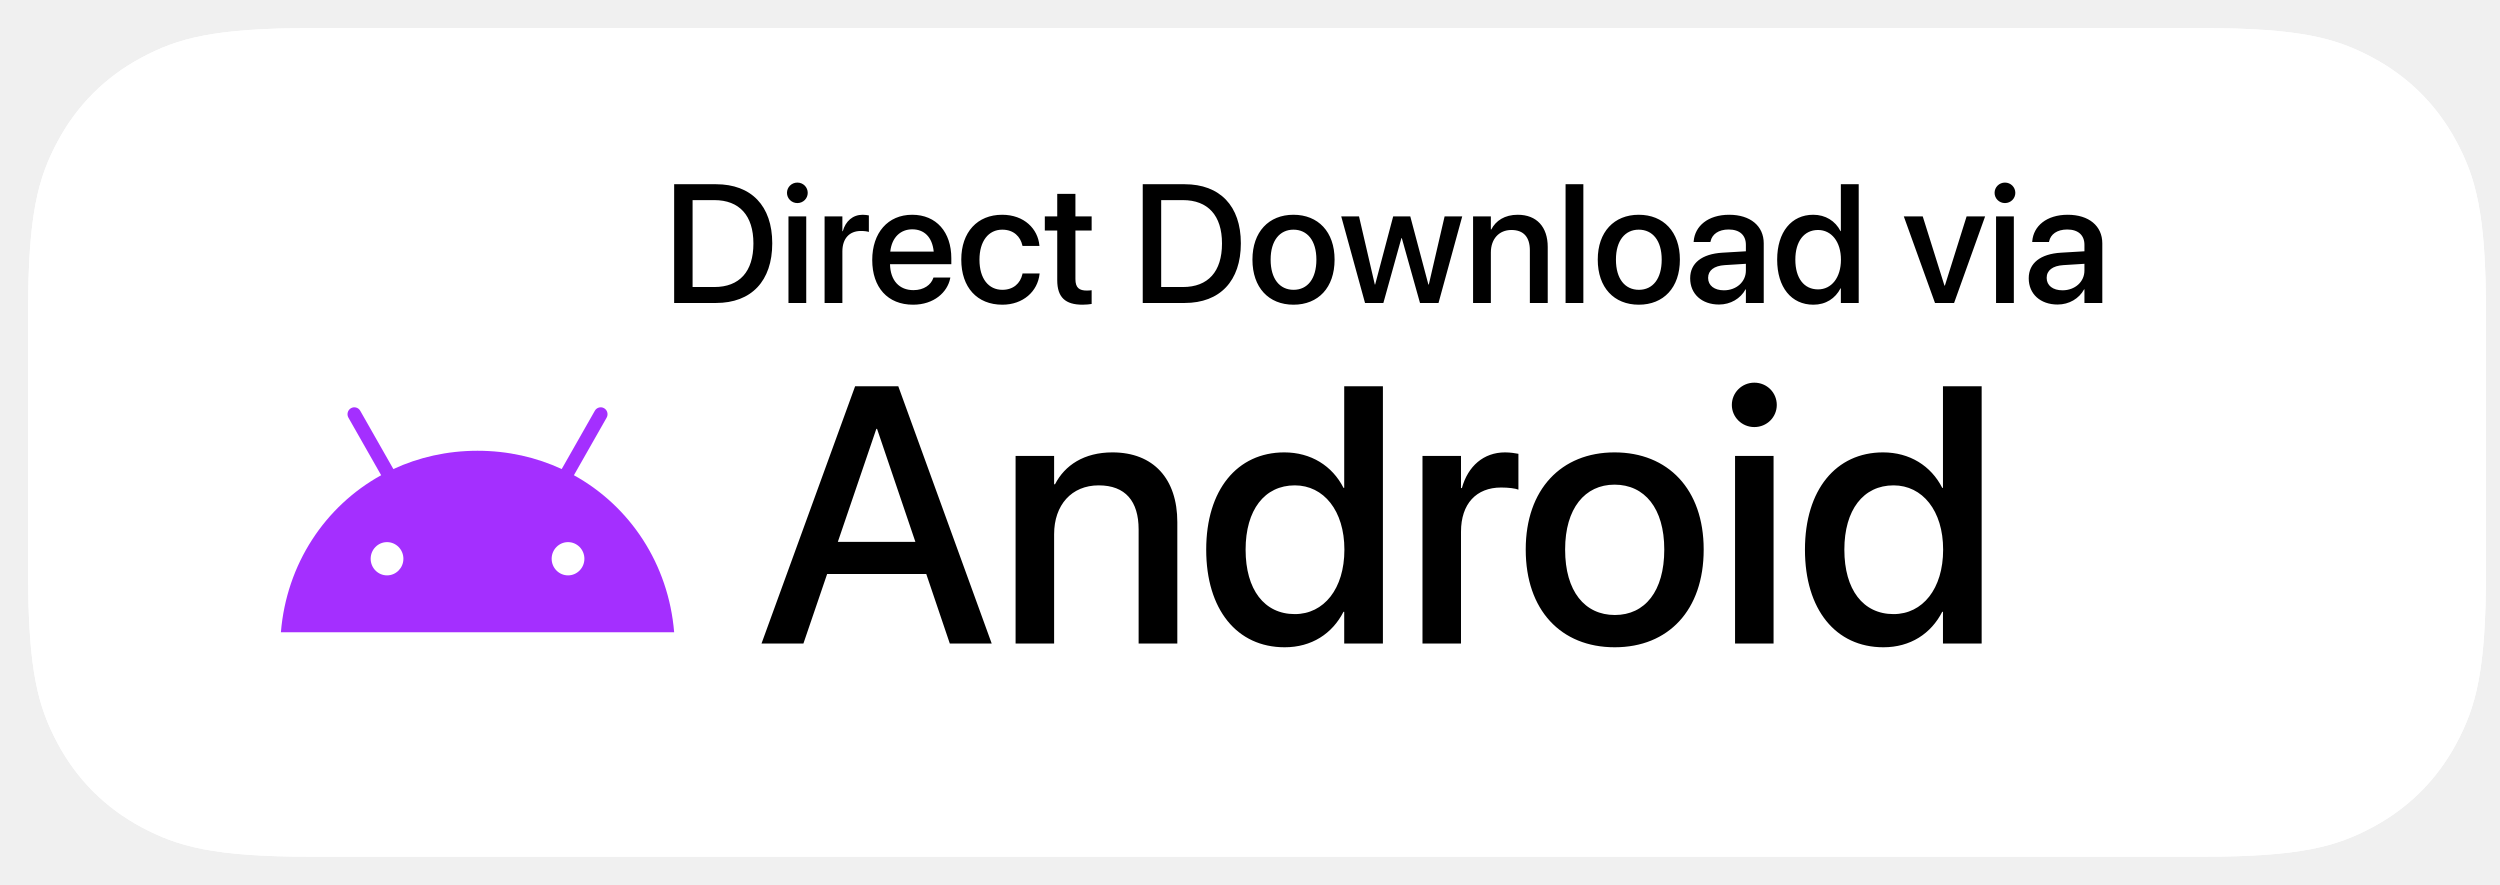
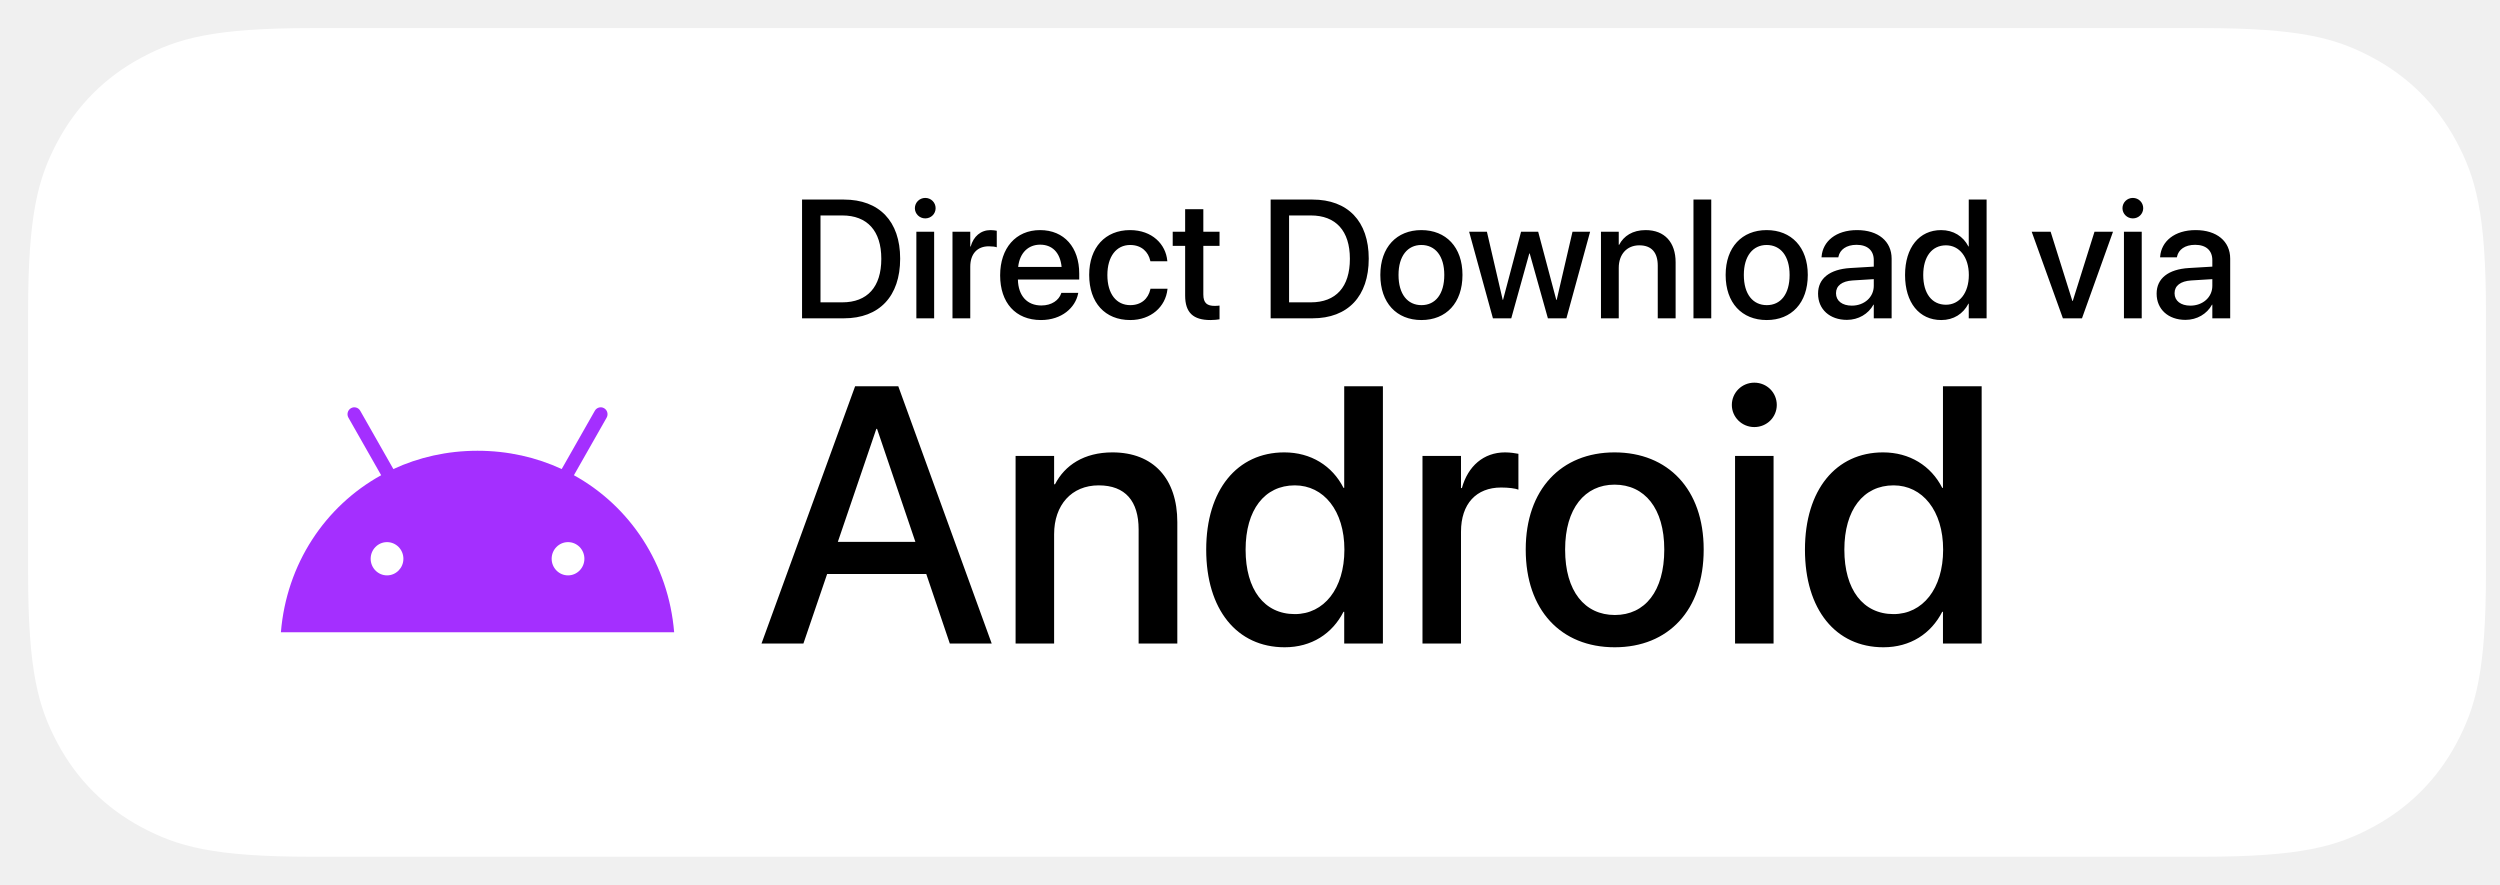
<svg xmlns="http://www.w3.org/2000/svg" width="178" height="63" viewBox="0 0 178 63" fill="none">
  <g clip-path="url(#clip0)">
    <path d="M22.217 2L156.783 2C163.813 2 166.362 2.732 168.932 4.106C171.502 5.48 173.519 7.497 174.894 10.066C176.268 12.636 177 15.184 177 22.213V40.787C177 47.816 176.268 50.364 174.894 52.934C173.519 55.503 171.502 57.52 168.932 58.894C166.362 60.268 163.813 61 156.783 61H22.217C15.187 61 12.638 60.268 10.068 58.894C7.498 57.52 5.481 55.503 4.106 52.934C2.732 50.364 2 47.816 2 40.787L2 22.213C2 15.184 2.732 12.636 4.106 10.066C5.481 7.497 7.498 5.48 10.068 4.106C12.638 2.732 15.187 2 22.217 2Z" fill="white" />
    <path d="M77.3 32.269C80.669 32.269 82.891 34.932 82.891 39.046C82.891 43.171 80.682 45.821 77.35 45.821C75.627 45.911 74.005 45.009 73.172 43.499H73.109V50.074H70.384V32.408H73.022V34.616H73.072C73.942 33.115 75.566 32.213 77.3 32.269ZM91.913 32.269C95.283 32.269 97.504 34.932 97.504 39.046C97.504 43.171 95.296 45.821 91.963 45.821C90.24 45.911 88.618 45.009 87.786 43.499H87.723V50.074H84.997V32.408H87.635V34.616H87.685C88.555 33.115 90.179 32.213 91.913 32.269ZM111.478 27.172C115.326 27.172 117.964 29.329 118.053 32.471H115.302C115.137 30.654 113.635 29.557 111.44 29.557C109.244 29.557 107.742 30.667 107.742 32.282C107.742 33.569 108.702 34.326 111.049 34.906L113.055 35.399C116.792 36.282 118.344 37.783 118.344 40.446C118.344 43.852 115.63 45.986 111.314 45.986C107.275 45.986 104.548 43.902 104.372 40.609L107.162 40.609C107.364 42.415 109.118 43.6 111.516 43.6C113.813 43.6 115.465 42.415 115.465 40.787C115.465 39.373 114.469 38.527 112.109 37.947L109.748 37.379C106.404 36.571 104.852 35.008 104.852 32.471C104.852 29.329 107.59 27.172 111.478 27.172ZM156.578 32.245C160.252 32.245 162.562 34.767 162.562 38.792V39.726H153.184V39.891C153.097 40.879 153.438 41.857 154.121 42.576C154.805 43.296 155.764 43.687 156.756 43.65C158.079 43.774 159.325 43.015 159.822 41.783L162.41 41.783C162.043 44.193 159.696 45.847 156.693 45.847C152.831 45.847 150.433 43.26 150.433 39.109C150.433 34.945 152.843 32.245 156.578 32.245ZM134.51 32.245C138.359 32.245 140.808 34.869 140.808 39.046C140.808 43.234 138.372 45.847 134.51 45.847C130.649 45.847 128.213 43.234 128.213 39.046C128.213 34.869 130.673 32.245 134.51 32.245ZM124.226 29.266V32.408H126.75V34.566H124.226V41.884C124.226 43.02 124.731 43.55 125.841 43.55C126.141 43.545 126.44 43.524 126.738 43.487V45.632C126.239 45.725 125.731 45.767 125.224 45.758C122.536 45.758 121.487 44.749 121.487 42.174V34.566H119.557V32.408H121.487V29.266H124.226ZM62.117 27.475L68.691 45.682H65.701L64.035 40.761H57.094L55.427 45.682H52.487L59.062 27.475H62.117ZM148.911 32.269C149.225 32.268 149.538 32.302 149.845 32.37V34.919C149.448 34.798 149.035 34.742 148.62 34.755C147.819 34.722 147.044 35.041 146.498 35.628C145.952 36.216 145.69 37.012 145.78 37.809V45.682H143.055V32.408H145.654V34.667H145.717C146.08 33.213 147.413 32.212 148.911 32.269ZM29.821 22.956C31.076 22.956 33.464 21.224 35.926 21.483C38.267 21.556 40.436 22.728 41.779 24.646C39.66 25.949 38.355 28.246 38.323 30.734C38.326 33.548 40.012 36.088 42.604 37.184C42.106 38.803 41.354 40.333 40.377 41.718C39.066 43.68 37.691 45.596 35.508 45.632C33.387 45.68 32.674 44.384 30.242 44.384C27.787 44.384 27.027 45.596 24.993 45.68C22.914 45.757 21.325 43.587 19.966 41.644C17.249 37.675 15.134 30.46 17.97 25.55C19.302 23.158 21.792 21.639 24.529 21.551C26.61 21.508 28.542 22.956 29.821 22.956ZM134.51 34.49C132.301 34.49 130.99 36.194 130.99 39.046C130.99 41.922 132.301 43.6 134.51 43.6C136.718 43.6 138.031 41.922 138.031 39.046C138.031 36.181 136.718 34.49 134.51 34.49ZM76.581 34.591C74.499 34.591 73.098 36.395 73.098 39.046C73.098 41.72 74.499 43.512 76.581 43.512C78.7 43.512 80.09 41.758 80.09 39.046C80.09 36.358 78.7 34.591 76.581 34.591ZM91.194 34.591C89.112 34.591 87.711 36.395 87.711 39.046C87.711 41.72 89.112 43.512 91.194 43.512C93.314 43.512 94.703 41.758 94.703 39.046C94.703 36.358 93.314 34.591 91.194 34.591ZM60.603 30.503H60.527L57.813 38.49H63.315L60.603 30.503ZM156.578 34.452C155.682 34.447 154.821 34.8 154.186 35.433C153.551 36.065 153.195 36.925 153.197 37.822H159.835C159.885 36.934 159.561 36.065 158.943 35.425C158.325 34.786 157.468 34.433 156.578 34.452ZM152.763 15.789C154.601 15.789 155.709 17.044 155.709 19.117V19.572H151.046V19.645C151.005 20.135 151.172 20.62 151.507 20.98C151.842 21.34 152.313 21.542 152.805 21.537C153.442 21.613 154.063 21.297 154.376 20.736L155.63 20.736C155.265 21.982 154.06 22.786 152.769 22.646C151.889 22.669 151.042 22.305 150.455 21.648C149.867 20.992 149.598 20.111 149.719 19.238C149.601 18.364 149.87 17.481 150.454 16.819C151.038 16.157 151.881 15.782 152.763 15.789ZM96.539 16.259C97.549 16.886 98.117 18.031 98.004 19.215C98.119 20.4 97.552 21.547 96.541 22.175C95.529 22.803 94.249 22.803 93.238 22.175C92.227 21.547 91.659 20.4 91.775 19.215C91.662 18.031 92.229 16.886 93.24 16.259C94.25 15.633 95.528 15.633 96.539 16.259ZM122.953 16.259C123.963 16.886 124.531 18.032 124.418 19.215C124.533 20.399 123.966 21.547 122.955 22.175C121.943 22.803 120.663 22.803 119.652 22.175C118.641 21.547 118.074 20.399 118.189 19.215C118.076 18.032 118.644 16.886 119.654 16.259C120.664 15.633 121.943 15.633 122.953 16.259ZM67.888 16.259C68.898 16.886 69.465 18.032 69.352 19.215C69.468 20.399 68.901 21.547 67.889 22.175C66.878 22.803 65.598 22.803 64.587 22.175C63.576 21.547 63.009 20.399 63.124 19.215C63.011 18.032 63.578 16.886 64.589 16.259C65.599 15.633 66.877 15.633 67.888 16.259ZM102.329 15.789C103.984 15.789 104.918 16.613 104.918 18.008V22.519H103.663V21.591H103.56C103.134 22.269 102.377 22.665 101.577 22.628C101.016 22.686 100.457 22.504 100.038 22.128C99.618 21.752 99.378 21.215 99.376 20.652C99.376 19.463 100.261 18.778 101.832 18.681L103.62 18.578V18.008C103.62 17.311 103.159 16.917 102.269 16.917C101.541 16.917 101.037 17.184 100.892 17.651H99.631C99.764 16.517 100.831 15.789 102.329 15.789ZM112.797 13.339V22.519H111.549V21.476H111.446C111.022 22.215 110.223 22.659 109.372 22.628C107.692 22.628 106.631 21.306 106.631 19.215C106.631 17.129 107.703 15.807 109.372 15.807C110.214 15.768 111.003 16.22 111.397 16.965H111.494V13.339H112.797ZM139.138 14.273V15.947H140.569V17.044H139.138V20.439C139.138 21.131 139.423 21.433 140.072 21.433C140.238 21.433 140.404 21.423 140.569 21.403V22.489C140.335 22.531 140.098 22.553 139.86 22.555C138.411 22.555 137.834 22.046 137.834 20.773V17.044H136.785V15.947H137.834V14.273H139.138ZM60.559 14.97C61.357 15.812 61.735 16.967 61.589 18.117C61.589 20.912 60.078 22.519 57.471 22.519H54.311V13.77H57.471C58.628 13.687 59.762 14.127 60.559 14.97ZM89.963 13.339V22.519H88.66V13.339H89.963ZM84.298 15.789C84.949 15.74 85.586 15.99 86.031 16.468C86.476 16.945 86.679 17.599 86.583 18.245V22.519H85.28V18.572C85.28 17.511 84.819 16.983 83.855 16.983C83.414 16.963 82.985 17.136 82.682 17.458C82.379 17.779 82.232 18.217 82.278 18.657V22.519H80.975V15.917H82.23V16.965H82.327C82.666 16.193 83.457 15.721 84.298 15.789ZM71.615 15.917L72.798 20.954H72.895L74.253 15.917H75.503L76.861 20.954H76.964L78.141 15.917H79.444L77.631 22.519H76.279L74.915 17.656H74.811L73.452 22.519H72.113L70.293 15.917H71.615ZM129.489 15.789C130.14 15.74 130.777 15.99 131.222 16.468C131.667 16.945 131.87 17.599 131.774 18.245V22.519H130.471V18.572C130.471 17.511 130.01 16.983 129.046 16.983C128.605 16.963 128.176 17.136 127.873 17.458C127.57 17.779 127.423 18.217 127.469 18.657V22.519H126.166V15.917H127.421V16.965H127.518C127.857 16.193 128.648 15.721 129.489 15.789ZM143.641 13.339V16.978H143.744C144.099 16.199 144.904 15.726 145.757 15.795C146.405 15.76 147.034 16.015 147.473 16.491C147.913 16.967 148.118 17.614 148.032 18.256V22.519H146.727V18.578C146.727 17.523 146.236 16.989 145.315 16.989C144.862 16.952 144.415 17.117 144.094 17.439C143.774 17.762 143.612 18.21 143.652 18.663V22.519H142.349L142.349 13.339H143.641ZM103.62 19.536L102.008 19.639C101.099 19.7 100.686 20.009 100.686 20.591C100.686 21.185 101.202 21.531 101.911 21.531C102.33 21.573 102.749 21.444 103.072 21.172C103.394 20.9 103.592 20.508 103.62 20.088V19.536ZM94.891 16.947C93.758 16.947 93.121 17.784 93.121 19.215C93.121 20.657 93.758 21.488 94.891 21.488C96.019 21.488 96.662 20.652 96.662 19.215C96.662 17.784 96.019 16.947 94.891 16.947ZM66.24 16.947C65.107 16.947 64.47 17.784 64.47 19.215C64.47 20.657 65.108 21.488 66.24 21.488C67.369 21.488 68.012 20.652 68.012 19.215C68.012 17.784 67.369 16.947 66.24 16.947ZM121.306 16.947C120.173 16.947 119.536 17.784 119.536 19.215C119.536 20.657 120.173 21.488 121.306 21.488C122.434 21.488 123.077 20.652 123.077 19.215C123.077 17.784 122.434 16.947 121.306 16.947ZM109.741 16.978C108.644 16.978 107.977 17.826 107.977 19.215C107.977 20.615 108.637 21.458 109.741 21.458C110.84 21.458 111.519 20.603 111.519 19.221C111.519 17.845 110.833 16.978 109.741 16.978ZM57.32 15.007H55.67V21.282H57.32C58.147 21.331 58.952 21.005 59.511 20.395C60.071 19.785 60.326 18.955 60.205 18.135C60.317 17.319 60.059 16.496 59.5 15.891C58.942 15.285 58.142 14.961 57.32 15.007ZM35.952 13.755C36.094 15.608 35.507 17.444 34.317 18.873C33.163 20.308 31.413 21.135 29.571 21.116C29.453 19.316 30.057 17.543 31.248 16.188C32.454 14.814 34.133 13.946 35.952 13.755ZM152.756 16.898C152.301 16.892 151.862 17.071 151.54 17.393C151.218 17.715 151.04 18.153 151.046 18.608H154.382C154.415 18.16 154.257 17.719 153.948 17.393C153.638 17.068 153.205 16.888 152.756 16.898Z" fill="black" />
    <rect x="50.837" y="5.56" width="117.006" height="49.845" fill="white" />
    <path d="M54.22 45.819H57.203L58.892 40.868H65.95L67.626 45.819H70.609L63.957 27.5H60.885L54.22 45.819ZM62.395 30.534H62.446L65.176 38.583H59.653L62.395 30.534ZM72.31 45.819H75.053V38.037C75.053 35.955 76.297 34.558 78.226 34.558C80.131 34.558 81.07 35.688 81.07 37.694V45.819H83.825V37.173C83.825 34.101 82.137 32.21 79.204 32.21C77.185 32.21 75.814 33.124 75.116 34.482H75.053V32.464H72.31V45.819ZM91.468 46.086C93.385 46.086 94.857 45.121 95.657 43.559H95.708V45.819H98.463V27.5H95.708V34.736H95.657C94.857 33.162 93.334 32.21 91.442 32.21C88.091 32.21 85.882 34.876 85.882 39.129V39.141C85.882 43.394 88.065 46.086 91.468 46.086ZM92.191 43.724C90.02 43.724 88.687 41.985 88.687 39.141V39.129C88.687 36.31 90.033 34.558 92.191 34.558C94.248 34.558 95.721 36.361 95.721 39.129V39.141C95.721 41.922 94.261 43.724 92.191 43.724ZM101.281 45.819H104.023V37.859C104.023 35.866 105.115 34.711 106.88 34.711C107.413 34.711 107.895 34.774 108.111 34.863V32.311C107.895 32.273 107.553 32.21 107.159 32.21C105.636 32.21 104.518 33.187 104.087 34.749H104.023V32.464H101.281V45.819ZM114.967 46.086C118.788 46.086 121.302 43.445 121.302 39.141V39.116C121.302 34.837 118.763 32.21 114.954 32.21C111.158 32.21 108.632 34.85 108.632 39.116V39.141C108.632 43.432 111.133 46.086 114.967 46.086ZM114.979 43.788C112.834 43.788 111.437 42.099 111.437 39.141V39.116C111.437 36.196 112.847 34.507 114.954 34.507C117.099 34.507 118.496 36.196 118.496 39.116V39.141C118.496 42.087 117.125 43.788 114.979 43.788ZM124.907 30.407C125.808 30.407 126.507 29.696 126.507 28.833C126.507 27.957 125.808 27.246 124.907 27.246C124.018 27.246 123.307 27.957 123.307 28.833C123.307 29.696 124.018 30.407 124.907 30.407ZM123.536 45.819H126.278V32.464H123.536V45.819ZM134.099 46.086C136.016 46.086 137.488 45.121 138.288 43.559H138.339V45.819H141.094V27.5H138.339V34.736H138.288C137.488 33.162 135.965 32.21 134.073 32.21C130.722 32.21 128.513 34.876 128.513 39.129V39.141C128.513 43.394 130.696 46.086 134.099 46.086ZM134.822 43.724C132.651 43.724 131.318 41.985 131.318 39.141V39.129C131.318 36.31 132.664 34.558 134.822 34.558C136.879 34.558 138.351 36.361 138.351 39.129V39.141C138.351 41.922 136.891 43.724 134.822 43.724Z" fill="black" />
    <path d="M57.106 22.664H60.089C62.608 22.664 64.091 21.093 64.091 18.422V18.41C64.091 15.75 62.597 14.209 60.089 14.209H57.106V22.664ZM58.419 21.527V15.34H59.966C61.747 15.34 62.749 16.435 62.749 18.422V18.433C62.749 20.431 61.759 21.527 59.966 21.527H58.419ZM65.878 15.55C66.294 15.55 66.616 15.222 66.616 14.824C66.616 14.42 66.294 14.092 65.878 14.092C65.468 14.092 65.139 14.42 65.139 14.824C65.139 15.222 65.468 15.55 65.878 15.55ZM65.245 22.664H66.511V16.5H65.245V22.664ZM67.817 22.664H69.083V18.99C69.083 18.07 69.587 17.537 70.401 17.537C70.647 17.537 70.87 17.566 70.97 17.607V16.429C70.87 16.412 70.712 16.383 70.53 16.383C69.827 16.383 69.311 16.834 69.112 17.554H69.083V16.5H67.817V22.664ZM74.116 22.787C75.61 22.787 76.559 21.896 76.759 20.918L76.77 20.853H75.569L75.552 20.9C75.393 21.363 74.895 21.75 74.145 21.75C73.138 21.75 72.499 21.07 72.475 19.904H76.841V19.476C76.841 17.625 75.78 16.383 74.052 16.383C72.323 16.383 71.21 17.672 71.21 19.599V19.605C71.21 21.55 72.305 22.787 74.116 22.787ZM74.058 17.42C74.884 17.42 75.481 17.941 75.587 19.008H72.493C72.604 17.976 73.237 17.42 74.058 17.42ZM80.474 22.787C81.956 22.787 82.987 21.838 83.122 20.601L83.128 20.56H81.909L81.903 20.607C81.751 21.275 81.253 21.726 80.474 21.726C79.495 21.726 78.845 20.935 78.845 19.588V19.582C78.845 18.263 79.483 17.443 80.468 17.443C81.294 17.443 81.763 17.953 81.897 18.556L81.909 18.603H83.116L83.11 18.562C83.005 17.402 82.044 16.383 80.456 16.383C78.698 16.383 77.55 17.619 77.55 19.57V19.576C77.55 21.55 78.675 22.787 80.474 22.787ZM86.186 22.787C86.444 22.787 86.684 22.758 86.831 22.734V21.756C86.737 21.767 86.626 21.779 86.491 21.779C85.958 21.779 85.677 21.592 85.677 20.965V17.508H86.831V16.5H85.677V14.894H84.382V16.5H83.497V17.508H84.382V21.041C84.382 22.271 84.968 22.787 86.186 22.787ZM90.47 22.664H93.452C95.972 22.664 97.454 21.093 97.454 18.422V18.41C97.454 15.75 95.96 14.209 93.452 14.209H90.47V22.664ZM91.782 21.527V15.34H93.329C95.11 15.34 96.112 16.435 96.112 18.422V18.433C96.112 20.431 95.122 21.527 93.329 21.527H91.782ZM101.204 22.787C102.968 22.787 104.128 21.568 104.128 19.582V19.57C104.128 17.596 102.956 16.383 101.198 16.383C99.446 16.383 98.28 17.601 98.28 19.57V19.582C98.28 21.562 99.434 22.787 101.204 22.787ZM101.21 21.726C100.22 21.726 99.575 20.947 99.575 19.582V19.57C99.575 18.222 100.225 17.443 101.198 17.443C102.188 17.443 102.833 18.222 102.833 19.57V19.582C102.833 20.941 102.2 21.726 101.21 21.726ZM106.296 22.664H107.602L108.886 18.047H108.915L110.21 22.664H111.528L113.216 16.5H111.962L110.837 21.351H110.807L109.518 16.5H108.3L107.016 21.351H106.993L105.868 16.5H104.602L106.296 22.664ZM113.989 22.664H115.255V19.072C115.255 18.111 115.829 17.467 116.72 17.467C117.599 17.467 118.032 17.988 118.032 18.914V22.664H119.304V18.674C119.304 17.256 118.524 16.383 117.171 16.383C116.239 16.383 115.606 16.804 115.284 17.431H115.255V16.5H113.989V22.664ZM120.575 22.664H121.841V14.209H120.575V22.664ZM125.79 22.787C127.554 22.787 128.714 21.568 128.714 19.582V19.57C128.714 17.596 127.542 16.383 125.784 16.383C124.032 16.383 122.866 17.601 122.866 19.57V19.582C122.866 21.562 124.02 22.787 125.79 22.787ZM125.796 21.726C124.806 21.726 124.161 20.947 124.161 19.582V19.57C124.161 18.222 124.811 17.443 125.784 17.443C126.774 17.443 127.419 18.222 127.419 19.57V19.582C127.419 20.941 126.786 21.726 125.796 21.726ZM131.503 22.775C132.317 22.775 133.032 22.353 133.39 21.691H133.413V22.664H134.684V18.416C134.684 17.179 133.729 16.383 132.224 16.383C130.706 16.383 129.786 17.197 129.698 18.258L129.692 18.322H130.888L130.899 18.269C131.005 17.777 131.456 17.431 132.188 17.431C132.974 17.431 133.413 17.842 133.413 18.521V18.984L131.737 19.084C130.278 19.172 129.446 19.828 129.446 20.9V20.912C129.446 22.019 130.272 22.775 131.503 22.775ZM130.724 20.883V20.871C130.724 20.349 131.145 20.015 131.907 19.968L133.413 19.875V20.355C133.413 21.158 132.739 21.762 131.849 21.762C131.169 21.762 130.724 21.422 130.724 20.883ZM138.218 22.787C139.102 22.787 139.782 22.342 140.151 21.621H140.175V22.664H141.446V14.209H140.175V17.549H140.151C139.782 16.822 139.079 16.383 138.206 16.383C136.659 16.383 135.64 17.613 135.64 19.576V19.582C135.64 21.545 136.647 22.787 138.218 22.787ZM138.552 21.697C137.55 21.697 136.934 20.894 136.934 19.582V19.576C136.934 18.275 137.556 17.467 138.552 17.467C139.501 17.467 140.181 18.299 140.181 19.576V19.582C140.181 20.865 139.507 21.697 138.552 21.697ZM146.878 22.664H148.237L150.446 16.5H149.128L147.581 21.427H147.552L146.005 16.5H144.657L146.878 22.664ZM151.858 15.55C152.274 15.55 152.597 15.222 152.597 14.824C152.597 14.42 152.274 14.092 151.858 14.092C151.448 14.092 151.12 14.42 151.12 14.824C151.12 15.222 151.448 15.55 151.858 15.55ZM151.225 22.664H152.491V16.5H151.225V22.664ZM155.608 22.775C156.423 22.775 157.138 22.353 157.495 21.691H157.518V22.664H158.79V18.416C158.79 17.179 157.835 16.383 156.329 16.383C154.811 16.383 153.891 17.197 153.804 18.258L153.798 18.322H154.993L155.005 18.269C155.11 17.777 155.561 17.431 156.294 17.431C157.079 17.431 157.518 17.842 157.518 18.521V18.984L155.843 19.084C154.384 19.172 153.552 19.828 153.552 20.9V20.912C153.552 22.019 154.378 22.775 155.608 22.775ZM154.829 20.883V20.871C154.829 20.349 155.251 20.015 156.013 19.968L157.518 19.875V20.355C157.518 21.158 156.845 21.762 155.954 21.762C155.274 21.762 154.829 21.422 154.829 20.883Z" fill="black" />
    <rect x="10.139" y="12.681" width="37.645" height="37.638" fill="white" />
    <g clip-path="url(#clip1)">
      <path d="M40.444 40.967C39.801 40.967 39.278 40.436 39.278 39.783C39.278 39.13 39.801 38.599 40.444 38.599C41.087 38.599 41.609 39.13 41.609 39.783C41.609 40.436 41.087 40.967 40.444 40.967ZM27.556 40.967C26.913 40.967 26.391 40.436 26.391 39.783C26.391 39.13 26.913 38.599 27.556 38.599C28.199 38.599 28.722 39.13 28.722 39.783C28.722 40.436 28.199 40.967 27.556 40.967ZM40.862 33.836L43.192 29.738C43.325 29.503 43.246 29.202 43.014 29.066C42.783 28.93 42.486 29.011 42.352 29.246L39.993 33.396C38.189 32.56 36.162 32.094 34 32.094C31.838 32.094 29.811 32.56 28.007 33.396L25.648 29.246C25.514 29.011 25.217 28.93 24.985 29.066C24.754 29.202 24.674 29.503 24.808 29.738L27.138 33.836C23.137 36.046 20.4 40.159 20 45.018H48C47.599 40.159 44.863 36.046 40.862 33.836Z" fill="#A42FFF" />
    </g>
-     <path d="M22.217 2H156.783C163.813 2 166.362 2.732 168.932 4.106C171.502 5.48 173.519 7.497 174.894 10.066C176.268 12.636 177 15.184 177 22.213V40.787C177 47.816 176.268 50.364 174.894 52.934C173.519 55.503 171.502 57.52 168.932 58.894C166.362 60.268 163.813 61 156.783 61H22.217C15.187 61 12.638 60.268 10.068 58.894C7.498 57.52 5.481 55.503 4.106 52.934C2.732 50.364 2 47.816 2 40.787V22.213C2 15.184 2.732 12.636 4.106 10.066C5.481 7.497 7.498 5.48 10.068 4.106C12.638 2.732 15.187 2 22.217 2Z" fill="white" />
-     <path d="M77.3 32.269C80.669 32.269 82.891 34.932 82.891 39.046C82.891 43.171 80.682 45.821 77.35 45.821C75.627 45.911 74.005 45.009 73.172 43.499H73.109V50.074H70.384V32.408H73.022V34.616H73.072C73.942 33.115 75.566 32.213 77.3 32.269ZM91.913 32.269C95.283 32.269 97.504 34.932 97.504 39.046C97.504 43.171 95.296 45.821 91.963 45.821C90.24 45.911 88.618 45.009 87.786 43.499H87.723V50.074H84.997V32.408H87.635V34.616H87.685C88.555 33.115 90.179 32.213 91.913 32.269ZM111.478 27.172C115.326 27.172 117.964 29.329 118.053 32.471H115.302C115.137 30.654 113.635 29.557 111.44 29.557C109.244 29.557 107.742 30.667 107.742 32.282C107.742 33.569 108.702 34.326 111.049 34.906L113.055 35.399C116.792 36.282 118.344 37.783 118.344 40.446C118.344 43.852 115.63 45.986 111.314 45.986C107.275 45.986 104.548 43.902 104.372 40.609L107.162 40.609C107.364 42.415 109.118 43.6 111.516 43.6C113.813 43.6 115.465 42.415 115.465 40.787C115.465 39.373 114.469 38.527 112.109 37.947L109.748 37.379C106.404 36.571 104.852 35.008 104.852 32.471C104.852 29.329 107.59 27.172 111.478 27.172ZM156.578 32.245C160.252 32.245 162.562 34.767 162.562 38.792V39.726H153.184V39.891C153.097 40.879 153.438 41.857 154.121 42.576C154.805 43.296 155.764 43.687 156.756 43.65C158.079 43.774 159.325 43.015 159.822 41.783H162.41C162.043 44.193 159.696 45.847 156.693 45.847C152.831 45.847 150.433 43.26 150.433 39.109C150.433 34.945 152.843 32.245 156.578 32.245ZM134.51 32.245C138.359 32.245 140.808 34.869 140.808 39.046C140.808 43.234 138.372 45.847 134.51 45.847C130.649 45.847 128.213 43.234 128.213 39.046C128.213 34.869 130.673 32.245 134.51 32.245ZM124.226 29.266V32.408H126.75V34.566H124.226V41.884C124.226 43.02 124.731 43.55 125.841 43.55C126.141 43.545 126.44 43.524 126.738 43.487V45.632C126.239 45.725 125.731 45.767 125.224 45.758C122.536 45.758 121.487 44.749 121.487 42.174V34.566H119.557V32.408H121.487V29.266H124.226ZM62.117 27.475L68.691 45.682H65.701L64.035 40.761H57.094L55.427 45.682H52.487L59.062 27.475H62.117ZM148.911 32.269C149.225 32.268 149.538 32.302 149.845 32.37V34.919C149.448 34.798 149.035 34.742 148.62 34.755C147.819 34.722 147.044 35.041 146.498 35.628C145.952 36.216 145.69 37.012 145.78 37.809V45.682H143.055V32.408H145.654V34.667H145.717C146.08 33.213 147.413 32.212 148.911 32.269ZM29.821 22.956C31.076 22.956 33.464 21.224 35.926 21.483C38.267 21.556 40.436 22.728 41.779 24.646C39.66 25.949 38.355 28.246 38.323 30.734C38.326 33.548 40.012 36.088 42.604 37.184C42.106 38.803 41.354 40.333 40.377 41.718C39.066 43.68 37.691 45.596 35.508 45.632C33.387 45.68 32.674 44.384 30.242 44.384C27.787 44.384 27.027 45.596 24.993 45.68C22.914 45.757 21.325 43.587 19.966 41.644C17.249 37.675 15.134 30.46 17.97 25.55C19.302 23.158 21.792 21.639 24.529 21.551C26.61 21.508 28.542 22.956 29.821 22.956ZM134.51 34.49C132.301 34.49 130.99 36.194 130.99 39.046C130.99 41.922 132.301 43.6 134.51 43.6C136.718 43.6 138.031 41.922 138.031 39.046C138.031 36.181 136.718 34.49 134.51 34.49ZM76.581 34.591C74.499 34.591 73.098 36.395 73.098 39.046C73.098 41.72 74.499 43.512 76.581 43.512C78.7 43.512 80.09 41.758 80.09 39.046C80.09 36.358 78.7 34.591 76.581 34.591ZM91.194 34.591C89.112 34.591 87.711 36.395 87.711 39.046C87.711 41.72 89.112 43.512 91.194 43.512C93.314 43.512 94.703 41.758 94.703 39.046C94.703 36.358 93.314 34.591 91.194 34.591ZM60.603 30.503H60.527L57.813 38.49H63.315L60.603 30.503ZM156.578 34.452C155.682 34.447 154.821 34.8 154.186 35.433C153.551 36.065 153.195 36.925 153.197 37.822H159.835C159.885 36.934 159.561 36.065 158.943 35.425C158.325 34.786 157.468 34.433 156.578 34.452ZM152.763 15.789C154.601 15.789 155.709 17.044 155.709 19.117V19.572H151.046V19.645C151.005 20.135 151.172 20.62 151.507 20.98C151.842 21.34 152.313 21.542 152.805 21.537C153.442 21.613 154.063 21.297 154.376 20.736L155.63 20.736C155.265 21.982 154.06 22.786 152.769 22.646C151.889 22.669 151.042 22.305 150.455 21.648C149.867 20.992 149.598 20.111 149.719 19.238C149.601 18.364 149.87 17.481 150.454 16.819C151.038 16.157 151.881 15.782 152.763 15.789ZM96.539 16.259C97.549 16.886 98.117 18.031 98.004 19.215C98.119 20.4 97.552 21.547 96.541 22.175C95.529 22.803 94.249 22.803 93.238 22.175C92.227 21.547 91.659 20.4 91.775 19.215C91.662 18.031 92.229 16.886 93.24 16.259C94.25 15.633 95.528 15.633 96.539 16.259ZM122.953 16.259C123.963 16.886 124.531 18.032 124.418 19.215C124.533 20.399 123.966 21.547 122.955 22.175C121.943 22.803 120.663 22.803 119.652 22.175C118.641 21.547 118.074 20.399 118.189 19.215C118.076 18.032 118.644 16.886 119.654 16.259C120.664 15.633 121.943 15.633 122.953 16.259ZM67.888 16.259C68.898 16.886 69.465 18.032 69.352 19.215C69.468 20.399 68.901 21.547 67.889 22.175C66.878 22.803 65.598 22.803 64.587 22.175C63.576 21.547 63.009 20.399 63.124 19.215C63.011 18.032 63.578 16.886 64.589 16.259C65.599 15.633 66.877 15.633 67.888 16.259ZM102.329 15.789C103.984 15.789 104.918 16.613 104.918 18.008V22.519H103.663V21.591H103.56C103.134 22.269 102.377 22.665 101.577 22.628C101.016 22.686 100.457 22.504 100.038 22.128C99.618 21.752 99.378 21.215 99.376 20.652C99.376 19.463 100.261 18.778 101.832 18.681L103.62 18.578V18.008C103.62 17.311 103.159 16.917 102.269 16.917C101.541 16.917 101.037 17.184 100.892 17.651H99.631C99.764 16.517 100.831 15.789 102.329 15.789ZM112.797 13.339V22.519H111.549V21.476H111.446C111.022 22.215 110.223 22.659 109.372 22.628C107.692 22.628 106.631 21.306 106.631 19.215C106.631 17.129 107.703 15.807 109.372 15.807C110.214 15.768 111.003 16.22 111.397 16.965H111.494V13.339H112.797ZM139.138 14.273V15.947H140.569V17.044H139.138V20.439C139.138 21.131 139.423 21.433 140.072 21.433C140.238 21.433 140.404 21.423 140.569 21.403V22.489C140.335 22.531 140.098 22.553 139.86 22.555C138.411 22.555 137.834 22.046 137.834 20.773V17.044H136.785V15.947H137.834V14.273H139.138ZM60.559 14.97C61.357 15.812 61.735 16.967 61.589 18.117C61.589 20.912 60.078 22.519 57.471 22.519H54.311V13.77H57.471C58.628 13.687 59.762 14.127 60.559 14.97ZM89.963 13.339V22.519H88.66V13.339H89.963ZM84.298 15.789C84.949 15.74 85.586 15.99 86.031 16.468C86.476 16.945 86.679 17.599 86.583 18.245V22.519H85.28V18.572C85.28 17.511 84.819 16.983 83.855 16.983C83.414 16.963 82.985 17.136 82.682 17.458C82.379 17.779 82.232 18.217 82.278 18.657V22.519H80.975V15.917H82.23V16.965H82.327C82.666 16.193 83.457 15.721 84.298 15.789ZM71.615 15.917L72.798 20.954H72.895L74.253 15.917H75.503L76.861 20.954H76.964L78.141 15.917H79.444L77.631 22.519H76.279L74.915 17.656H74.811L73.452 22.519H72.113L70.293 15.917H71.615ZM129.489 15.789C130.14 15.74 130.777 15.99 131.222 16.468C131.667 16.945 131.87 17.599 131.774 18.245V22.519H130.471V18.572C130.471 17.511 130.01 16.983 129.046 16.983C128.605 16.963 128.176 17.136 127.873 17.458C127.57 17.779 127.423 18.217 127.469 18.657V22.519H126.166V15.917H127.421V16.965H127.518C127.857 16.193 128.648 15.721 129.489 15.789ZM143.641 13.339V16.978H143.744C144.099 16.199 144.904 15.726 145.757 15.795C146.405 15.76 147.034 16.015 147.473 16.491C147.913 16.967 148.118 17.614 148.032 18.256V22.519H146.727V18.578C146.727 17.523 146.236 16.989 145.315 16.989C144.862 16.952 144.415 17.117 144.094 17.439C143.774 17.762 143.612 18.21 143.652 18.663V22.519H142.349V13.339H143.641ZM103.62 19.536L102.008 19.639C101.099 19.7 100.686 20.009 100.686 20.591C100.686 21.185 101.202 21.531 101.911 21.531C102.33 21.573 102.749 21.444 103.072 21.172C103.394 20.9 103.592 20.508 103.62 20.088V19.536ZM94.891 16.947C93.758 16.947 93.121 17.784 93.121 19.215C93.121 20.657 93.758 21.488 94.891 21.488C96.019 21.488 96.662 20.652 96.662 19.215C96.662 17.784 96.019 16.947 94.891 16.947ZM66.24 16.947C65.107 16.947 64.47 17.784 64.47 19.215C64.47 20.657 65.108 21.488 66.24 21.488C67.369 21.488 68.012 20.652 68.012 19.215C68.012 17.784 67.369 16.947 66.24 16.947ZM121.306 16.947C120.173 16.947 119.536 17.784 119.536 19.215C119.536 20.657 120.173 21.488 121.306 21.488C122.434 21.488 123.077 20.652 123.077 19.215C123.077 17.784 122.434 16.947 121.306 16.947ZM109.741 16.978C108.644 16.978 107.977 17.826 107.977 19.215C107.977 20.615 108.637 21.458 109.741 21.458C110.84 21.458 111.519 20.603 111.519 19.221C111.519 17.845 110.833 16.978 109.741 16.978ZM57.32 15.007H55.67V21.282H57.32C58.147 21.331 58.952 21.005 59.511 20.395C60.071 19.785 60.326 18.955 60.205 18.135C60.317 17.319 60.059 16.496 59.5 15.891C58.942 15.285 58.142 14.961 57.32 15.007ZM35.952 13.755C36.094 15.608 35.507 17.444 34.317 18.873C33.163 20.308 31.413 21.135 29.571 21.116C29.453 19.316 30.057 17.543 31.248 16.188C32.454 14.814 34.133 13.946 35.952 13.755ZM152.756 16.898C152.301 16.892 151.862 17.071 151.54 17.393C151.218 17.715 151.04 18.153 151.046 18.608H154.382C154.415 18.16 154.257 17.719 153.948 17.393C153.638 17.068 153.205 16.888 152.756 16.898Z" fill="black" />
-     <path d="M167.843 5.56H50.837V55.405H167.843V5.56Z" fill="white" />
-     <path d="M54.22 45.819H57.203L58.892 40.868H65.95L67.626 45.819H70.609L63.957 27.5H60.885L54.22 45.819ZM62.395 30.534H62.446L65.176 38.583H59.653L62.395 30.534ZM72.31 45.819H75.053V38.037C75.053 35.955 76.297 34.558 78.226 34.558C80.131 34.558 81.07 35.688 81.07 37.694V45.819H83.825V37.173C83.825 34.101 82.137 32.21 79.204 32.21C77.185 32.21 75.814 33.124 75.116 34.482H75.053V32.464H72.31V45.819ZM91.468 46.086C93.385 46.086 94.857 45.121 95.657 43.559H95.708V45.819H98.463V27.5H95.708V34.736H95.657C94.857 33.162 93.334 32.21 91.442 32.21C88.091 32.21 85.882 34.876 85.882 39.129V39.141C85.882 43.394 88.065 46.086 91.468 46.086ZM92.191 43.724C90.02 43.724 88.687 41.985 88.687 39.141V39.129C88.687 36.31 90.033 34.558 92.191 34.558C94.248 34.558 95.721 36.361 95.721 39.129V39.141C95.721 41.922 94.261 43.724 92.191 43.724ZM101.281 45.819H104.023V37.859C104.023 35.866 105.115 34.711 106.88 34.711C107.413 34.711 107.895 34.774 108.111 34.863V32.311C107.895 32.273 107.553 32.21 107.159 32.21C105.636 32.21 104.518 33.187 104.087 34.749H104.023V32.464H101.281V45.819ZM114.967 46.086C118.788 46.086 121.302 43.445 121.302 39.141V39.116C121.302 34.837 118.763 32.21 114.954 32.21C111.158 32.21 108.632 34.85 108.632 39.116V39.141C108.632 43.432 111.133 46.086 114.967 46.086ZM114.979 43.788C112.834 43.788 111.437 42.099 111.437 39.141V39.116C111.437 36.196 112.847 34.507 114.954 34.507C117.099 34.507 118.496 36.196 118.496 39.116V39.141C118.496 42.087 117.125 43.788 114.979 43.788ZM124.907 30.407C125.808 30.407 126.507 29.696 126.507 28.833C126.507 27.957 125.808 27.246 124.907 27.246C124.018 27.246 123.307 27.957 123.307 28.833C123.307 29.696 124.018 30.407 124.907 30.407ZM123.536 45.819H126.278V32.464H123.536V45.819ZM134.099 46.086C136.016 46.086 137.488 45.121 138.288 43.559H138.339V45.819H141.094V27.5H138.339V34.736H138.288C137.488 33.162 135.965 32.21 134.073 32.21C130.722 32.21 128.513 34.876 128.513 39.129V39.141C128.513 43.394 130.696 46.086 134.099 46.086ZM134.822 43.724C132.651 43.724 131.318 41.985 131.318 39.141V39.129C131.318 36.31 132.664 34.558 134.822 34.558C136.879 34.558 138.351 36.361 138.351 39.129V39.141C138.351 41.922 136.891 43.724 134.822 43.724Z" fill="black" />
-     <path d="M47.785 12.681H10.139V50.319H47.785V12.681Z" fill="white" />
-     <path d="M40.444 40.967C39.801 40.967 39.278 40.436 39.278 39.783C39.278 39.13 39.801 38.599 40.444 38.599C41.087 38.599 41.609 39.13 41.609 39.783C41.609 40.436 41.087 40.967 40.444 40.967ZM27.556 40.967C26.913 40.967 26.391 40.436 26.391 39.783C26.391 39.13 26.913 38.599 27.556 38.599C28.199 38.599 28.722 39.13 28.722 39.783C28.722 40.436 28.199 40.967 27.556 40.967ZM40.862 33.836L43.192 29.738C43.325 29.503 43.246 29.202 43.014 29.066C42.783 28.93 42.486 29.011 42.352 29.246L39.993 33.396C38.189 32.56 36.162 32.094 34 32.094C31.838 32.094 29.811 32.56 28.007 33.396L25.648 29.246C25.514 29.011 25.217 28.93 24.985 29.066C24.754 29.202 24.674 29.503 24.808 29.738L27.138 33.836C23.137 36.046 20.4 40.159 20 45.018H48C47.599 40.159 44.863 36.046 40.862 33.836Z" fill="#A42FFF" />
-     <path d="M48 21.572H50.982C53.502 21.572 54.984 20.002 54.984 17.33V17.318C54.984 14.658 53.49 13.117 50.982 13.117H48V21.572ZM49.312 20.436V14.248H50.859C52.641 14.248 53.643 15.344 53.643 17.33V17.342C53.643 19.34 52.652 20.436 50.859 20.436H49.312ZM56.772 14.459C57.188 14.459 57.51 14.131 57.51 13.732C57.51 13.328 57.188 13 56.772 13C56.361 13 56.033 13.328 56.033 13.732C56.033 14.131 56.361 14.459 56.772 14.459ZM56.139 21.572H57.404V15.408H56.139V21.572ZM58.711 21.572H59.977V17.898C59.977 16.979 60.48 16.445 61.295 16.445C61.541 16.445 61.764 16.475 61.863 16.516V15.338C61.764 15.32 61.605 15.291 61.424 15.291C60.721 15.291 60.205 15.742 60.006 16.463H59.977V15.408H58.711V21.572ZM65.01 21.695C66.504 21.695 67.453 20.805 67.652 19.826L67.664 19.762H66.463L66.445 19.808C66.287 20.271 65.789 20.658 65.039 20.658C64.031 20.658 63.393 19.979 63.369 18.812H67.734V18.385C67.734 16.533 66.674 15.291 64.945 15.291C63.217 15.291 62.103 16.58 62.103 18.508V18.514C62.103 20.459 63.199 21.695 65.01 21.695ZM64.951 16.328C65.777 16.328 66.375 16.85 66.481 17.916H63.387C63.498 16.885 64.131 16.328 64.951 16.328ZM71.367 21.695C72.85 21.695 73.881 20.746 74.016 19.51L74.022 19.469H72.803L72.797 19.516C72.645 20.183 72.147 20.635 71.367 20.635C70.389 20.635 69.738 19.844 69.738 18.496V18.49C69.738 17.172 70.377 16.352 71.361 16.352C72.188 16.352 72.656 16.861 72.791 17.465L72.803 17.512H74.01L74.004 17.471C73.898 16.311 72.938 15.291 71.35 15.291C69.592 15.291 68.443 16.527 68.443 18.479V18.484C68.443 20.459 69.568 21.695 71.367 21.695ZM77.08 21.695C77.338 21.695 77.578 21.666 77.725 21.642V20.664C77.631 20.676 77.52 20.688 77.385 20.688C76.852 20.688 76.57 20.5 76.57 19.873V16.416H77.725V15.408H76.57V13.803H75.275V15.408H74.391V16.416H75.275V19.949C75.275 21.18 75.861 21.695 77.08 21.695ZM81.363 21.572H84.346C86.865 21.572 88.348 20.002 88.348 17.33V17.318C88.348 14.658 86.853 13.117 84.346 13.117H81.363V21.572ZM82.676 20.436V14.248H84.223C86.004 14.248 87.006 15.344 87.006 17.33V17.342C87.006 19.34 86.016 20.436 84.223 20.436H82.676ZM92.098 21.695C93.862 21.695 95.022 20.477 95.022 18.49V18.479C95.022 16.504 93.85 15.291 92.092 15.291C90.34 15.291 89.174 16.51 89.174 18.479V18.49C89.174 20.471 90.328 21.695 92.098 21.695ZM92.104 20.635C91.114 20.635 90.469 19.855 90.469 18.49V18.479C90.469 17.131 91.119 16.352 92.092 16.352C93.082 16.352 93.727 17.131 93.727 18.479V18.49C93.727 19.85 93.094 20.635 92.104 20.635ZM97.19 21.572H98.496L99.78 16.955H99.809L101.104 21.572H102.422L104.11 15.408H102.856L101.731 20.26H101.701L100.412 15.408H99.194L97.91 20.26H97.887L96.762 15.408H95.496L97.19 21.572ZM104.883 21.572H106.149V17.98C106.149 17.02 106.723 16.375 107.614 16.375C108.493 16.375 108.926 16.896 108.926 17.822V21.572H110.198V17.582C110.198 16.164 109.418 15.291 108.065 15.291C107.133 15.291 106.5 15.713 106.178 16.34H106.149V15.408H104.883V21.572ZM111.469 21.572H112.735V13.117H111.469V21.572ZM116.684 21.695C118.448 21.695 119.608 20.477 119.608 18.49V18.479C119.608 16.504 118.436 15.291 116.678 15.291C114.926 15.291 113.76 16.51 113.76 18.479V18.49C113.76 20.471 114.914 21.695 116.684 21.695ZM116.69 20.635C115.7 20.635 115.055 19.855 115.055 18.49V18.479C115.055 17.131 115.705 16.352 116.678 16.352C117.668 16.352 118.313 17.131 118.313 18.479V18.49C118.313 19.85 117.68 20.635 116.69 20.635ZM122.397 21.683C123.211 21.683 123.926 21.262 124.284 20.6H124.307V21.572H125.578V17.324C125.578 16.088 124.623 15.291 123.118 15.291C121.6 15.291 120.68 16.105 120.592 17.166L120.586 17.23H121.782L121.793 17.178C121.899 16.686 122.35 16.34 123.082 16.34C123.868 16.34 124.307 16.75 124.307 17.43V17.892L122.631 17.992C121.172 18.08 120.34 18.736 120.34 19.808V19.82C120.34 20.928 121.166 21.683 122.397 21.683ZM121.618 19.791V19.779C121.618 19.258 122.039 18.924 122.801 18.877L124.307 18.783V19.264C124.307 20.066 123.633 20.67 122.743 20.67C122.063 20.67 121.618 20.33 121.618 19.791ZM129.112 21.695C129.996 21.695 130.676 21.25 131.045 20.529H131.069V21.572H132.34V13.117H131.069V16.457H131.045C130.676 15.73 129.973 15.291 129.1 15.291C127.553 15.291 126.534 16.521 126.534 18.484V18.49C126.534 20.453 127.541 21.695 129.112 21.695ZM129.446 20.605C128.444 20.605 127.828 19.803 127.828 18.49V18.484C127.828 17.183 128.45 16.375 129.446 16.375C130.395 16.375 131.075 17.207 131.075 18.484V18.49C131.075 19.773 130.401 20.605 129.446 20.605ZM137.772 21.572H139.131L141.34 15.408H140.022L138.475 20.336H138.446L136.899 15.408H135.551L137.772 21.572ZM142.752 14.459C143.168 14.459 143.491 14.131 143.491 13.732C143.491 13.328 143.168 13 142.752 13C142.342 13 142.014 13.328 142.014 13.732C142.014 14.131 142.342 14.459 142.752 14.459ZM142.119 21.572H143.385V15.408H142.119V21.572ZM146.502 21.683C147.317 21.683 148.032 21.262 148.389 20.6H148.412V21.572H149.684V17.324C149.684 16.088 148.729 15.291 147.223 15.291C145.705 15.291 144.785 16.105 144.698 17.166L144.692 17.23H145.887L145.899 17.178C146.004 16.686 146.455 16.34 147.188 16.34C147.973 16.34 148.412 16.75 148.412 17.43V17.892L146.737 17.992C145.278 18.08 144.446 18.736 144.446 19.808V19.82C144.446 20.928 145.272 21.683 146.502 21.683ZM145.723 19.791V19.779C145.723 19.258 146.145 18.924 146.907 18.877L148.412 18.783V19.264C148.412 20.066 147.739 20.67 146.848 20.67C146.168 20.67 145.723 20.33 145.723 19.791Z" fill="black" />
  </g>
  <defs>
    <clipPath id="clip0">
      <rect width="178" height="63" fill="white" />
    </clipPath>
    <clipPath id="clip1">
      <rect width="28" height="16.8" fill="white" transform="translate(20 29)" />
    </clipPath>
  </defs>
</svg>
